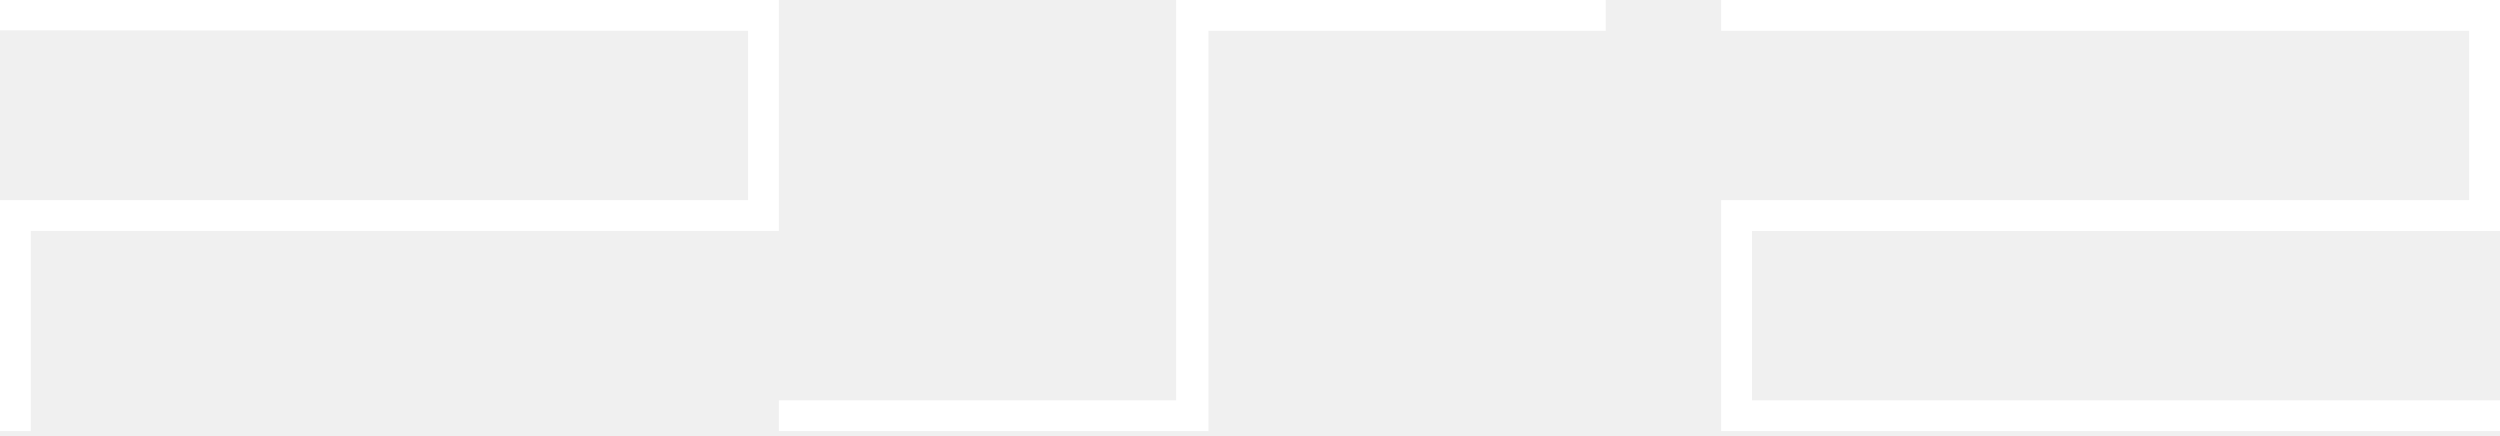
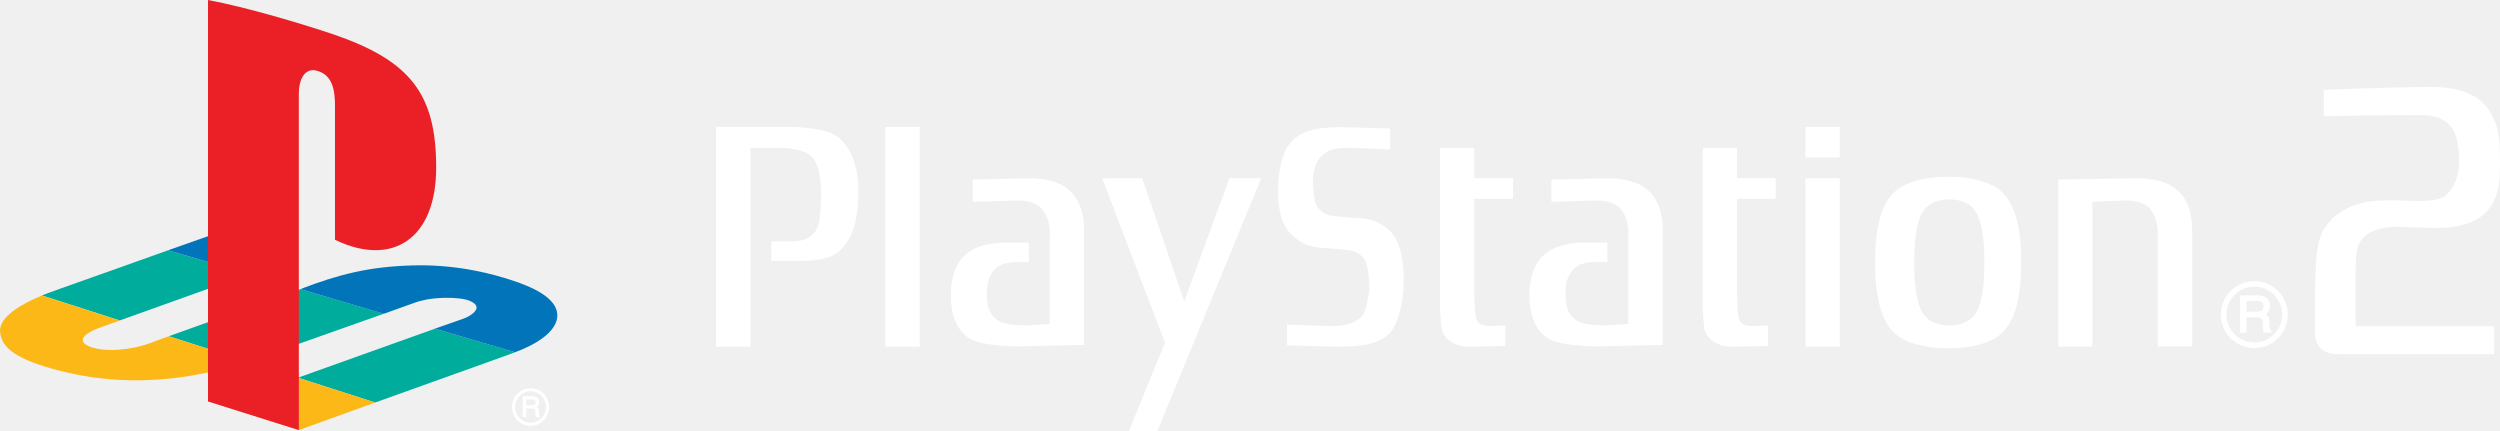
- <svg xmlns="http://www.w3.org/2000/svg" version="1.1" viewBox="0 0 264 46">
-   <polygon points="260.742 3.254 260.742 21.136 181.753 21.136 181.753 45.524 264 45.524 264 42.272 185.009 42.272 185.009 24.39 264 24.39 264 0 181.753 0 181.753 3.254" style="fill: rgb(255, 255, 255);" />
-   <polygon points="169.565 0 169.565 3.254 127.611 3.254 127.611 45.524 82.247 45.524 82.247 42.272 124.2 42.272 124.2 0" style="fill: rgb(255, 255, 255);" />
-   <polygon points="3.254 45.524 3.254 24.39 82.247 24.39 82.247 0 0 0 0 3.201 78.995 3.254 78.995 21.136 0 21.136 0 45.524" style="fill: rgb(255, 255, 255);" />
+ <svg xmlns="http://www.w3.org/2000/svg" version="1.1" id="Layer_1" x="0px" y="0px" viewBox="0 0 3839 661.8" style="enable-background:new 0 0 3839 661.8;" xml:space="preserve">
+   <style type="text/css">
+ 	.st0{fill:#FFFFFF;}
+ 	.st1{fill:url(#SVGID_1_);}
+ 	.st2{fill:url(#SVGID_00000138564230363873665340000014611929611406653600_);}
+ 	.st3{fill:url(#SVGID_00000145760319863870117490000008720128733403476908_);}
+ 	.st4{fill:url(#SVGID_00000013174204570650064080000012087870408861092015_);}
+ 	.st5{fill:url(#SVGID_00000147913018005793905370000018076644735437660330_);}
+ 	.st6{fill:url(#SVGID_00000070832763686931204510000012069901757256871329_);}
+ 	.st7{fill:url(#SVGID_00000048483896137521099130000016628850546949743262_);}
+ 	.st8{fill:url(#SVGID_00000155824604272416339970000012930432182025764500_);}
+ 	.st9{fill:url(#SVGID_00000111184873817039214720000010145556149501227198_);}
+ 	.st10{fill:url(#SVGID_00000176044559974672816070000014155968819435952769_);}
+ 	.st11{fill:url(#SVGID_00000101101493980522689210000001618013379079919542_);}
+ 	.st12{fill:url(#SVGID_00000037684404297365111190000010248636150574852027_);}
+ 	.st13{fill:url(#SVGID_00000144300741988796553980000012479888429547571844_);}
+ 	.st14{fill:url(#SVGID_00000058591307422646536380000013441529516925857179_);}
+ 	.st15{fill:url(#SVGID_00000034076072970597397910000003866406226652369837_);}
+ 	.st16{fill:url(#SVGID_00000018222490439926792160000004363533007720095382_);}
+ 	.st17{fill:url(#SVGID_00000127764232665913875550000013856501711879993505_);}
+ 	.st18{fill:url(#SVGID_00000161597847717631671420000001856165166213996947_);}
+ 	.st19{fill:url(#SVGID_00000150813315794152446230000004774601720806876810_);}
+ 	.st20{fill:url(#SVGID_00000116208148953341305090000015442295140496635784_);}
+ 	.st21{fill:url(#SVGID_00000132796013703972892080000004835775272687138236_);}
+ 	.st22{fill-rule:evenodd;clip-rule:evenodd;}
+ 	.st23{fill:#00AD9C;}
+ 	.st24{fill:#FBB817;}
+ 	.st25{fill:#0174BA;}
+ 	.st26{fill:#EB2027;}
+ 	.st27{fill-rule:evenodd;clip-rule:evenodd;fill:#FFFFFF;}
+ </style>
+   <g>
+     <g>
+       <path class="st0" d="M1099.6,194.8v337.6h52.7V227.2h48.8c0,0,35.4,0,47.6,15.8c10.3,13.5,12.2,37.9,12.2,54.4    c0,17.6-1.1,44.9-7,54.9c-9,15.3-23.7,18.3-37.2,18.3h-32.2v30h46.3c0,0,41.8,1.7,59.7-16.5c22-22.4,27.6-52.5,27.6-92.8    c0-36.6-13.3-73.6-40.4-86.1c-22.5-10.3-63-10.3-63-10.3H1099.6" />
+       <rect x="1359.5" y="194.8" class="st0" width="52.7" height="337.6" />
+       <polyline class="st0" points="1692.5,273.6 1788.9,526.3 1733.6,661.8 1777.3,661.8 1936.7,273.6 1887.9,273.6 1818.5,462.8     1753.9,273.6 1692.5,273.6   " />
+       <path class="st0" d="M1976.4,530.4v-31.9c0,0,55.7,2.2,67.3,2.2c25.7,0,38.6-5.5,48.2-15.8c5.7-6.2,10.9-33.8,10.9-43.6    c0-9.8-1.9-30.9-5.7-39.6c-3.9-8.5-12.9-16.4-26.4-17.6c-9.6-0.8-24.4-2.8-41.8-3.6c-24.3-1.1-40.4-13.8-48.2-23    c-7.7-9.1-18-22.9-18-65c0-42.2,10.9-65.8,21.8-76.7c10.9-11,26.9-15.8,39.2-18c14.1-2.4,37.2-2.6,37.2-2.6l73.8,2.2v31.9    c0,0-53.8-2.2-65.4-2.2c-25.7,0-33.4,5.5-43.1,15.8c-5.7,6.2-10.1,23.2-10.1,32.9c0,9.8,1.1,29.6,5,38.2    c3.8,8.5,12.8,16.4,26.3,17.6c9.6,0.7,24.4,2.7,41.8,3.5c24.4,1.1,40.5,13.8,48.2,23c7.7,9.2,18.1,28.5,18.1,70.5    c0,42.2-11,72.3-21.9,83.2c-11,11-26.9,15.8-39.2,18c-14.2,2.4-37.3,2.6-37.3,2.6L1976.4,530.4" />
+       <path class="st0" d="M2263.9,227.2h-52.7V475c0,0,1.3,22.6,2.6,30.6c1.3,8,12.9,26.8,43.1,26.8l54.6-1.1v-31.8    c0,0-14.8,1.1-23.7,1.1c-9,0-20-0.6-21.9-15.9c-2-15.3-2-33.5-2-33.5V305.3h59.5v-31.8h-59.5V227.2" />
+       <rect x="2772.5" y="273.6" class="st0" width="52.7" height="258.8" />
+       <rect x="2772.5" y="194.8" class="st0" width="52.7" height="47" />
+       <path class="st0" d="M2955.5,321c-7.2,8.9-16.1,27.7-16.1,82c0,54.3,8.8,73.1,16.1,82c7.2,8.8,20.5,14.8,37.8,14.8    c17.3,0,30.5-6,37.8-14.8c7.2-8.9,16.1-27.7,16.1-82c0-54.3-8.8-73.1-16.1-82c-7.3-8.9-20.6-14.8-37.8-14.8    C2976,306.2,2962.7,312.1,2955.5,321 M2991.6,271.4c35.8,0,63.7,8,78.6,20.1c15.1,12.1,33.6,37.6,33.6,111.6    c0,73.9-18.5,99.4-33.6,111.6c-14.9,12.1-42.7,20.1-78.6,20.1c-35.9,0-63.6-8.1-78.7-20.1c-15.1-12.1-33.5-37.6-33.5-111.6    c0-73.9,18.4-99.4,33.5-111.6C2928,279.4,2955.7,271.4,2991.6,271.4z" />
+       <path class="st0" d="M3213,309.9l51.7-2.2c13.5,0,29.4,3.7,37.1,13.4c7.2,9.2,11.7,20.2,11.7,37.9v173h52.8V354.7    c0-33.6-10.3-53.1-25.8-65.3c-22.1-17.5-61.7-15.8-61.7-15.8l-118,2.1v256.4h52.3V309.9" />
+       <path class="st0" d="M2667.5,227.2h-52.7V475c0,0,1.2,22.6,2.5,30.6c1.3,8,12.8,26.8,43.1,26.8l54.6-1.1v-31.8    c0,0-14.8,1.1-23.8,1.1s-19.9-0.6-21.9-15.9c-1.9-15.3-1.9-33.5-1.9-33.5V305.3h59.4v-31.8h-59.4V227.2" />
+       <path class="st0" d="M1612.1,359.1c0-17.7-4.5-28.7-11.8-37.9c-7.7-9.8-23.6-13.4-37.1-13.4l-69.5,2.2v-34.2l83.6-2.1    c0,0,39.6-1.7,61.7,15.8c15.4,12.3,25.7,31.8,25.7,65.3v174.9l-101,2.2c0,0-45.7,0.2-68.8-9.2c-22.4-9.1-34.7-34.2-34.7-69    c0-33.6,10.3-53.1,25.7-65.3c22.1-17.6,61.7-15.8,61.7-15.8h32.3v29.8h-18.1c-13.6,0-27.5,2.5-35.2,12.3    c-7.2,9.1-11.1,17.1-11.1,34.8c0,23.2,4.5,33.6,15.4,41.5c9.7,7,27,8.6,46.2,8.6l34.8-2.1V359.1" />
+       <path class="st0" d="M2500.6,359.1c0-17.7-4.4-28.7-11.7-37.9c-7.8-9.8-23.7-13.4-37.1-13.4l-69.5,2.2v-34.2l83.6-2.1    c0,0,39.6-1.7,61.7,15.8c15.4,12.3,25.7,31.8,25.7,65.3v174.9l-101,2.2c0,0-45.8,0.2-68.8-9.2c-22.5-9.1-34.8-34.2-34.8-69    c0-33.6,10.4-53.1,25.7-65.3c22.1-17.6,61.7-15.8,61.7-15.8h32.2v29.8h-18.1c-13.5,0-27.5,2.5-35.1,12.3    c-7.2,9.1-11.1,17.1-11.1,34.8c0,23.2,4.5,33.6,15.4,41.5c9.6,7,27,8.6,46.3,8.6l34.7-2.1V359.1" />
+       <path class="st0" d="M3418.9,483.1c0-11.4,4.5-22.2,12.5-30.3c8.1-8.1,18.8-12.6,30.3-12.6c11.4,0,22.2,4.5,30.3,12.6    c8,8.1,12.5,18.8,12.5,30.3c0,23.6-19.2,42.8-42.8,42.8c-11.4,0-22.1-4.5-30.3-12.5C3423.4,505.3,3418.9,494.6,3418.9,483.1     M3461.7,534.5c13.8,0,26.7-5.4,36.4-15c9.7-9.8,15.1-22.7,15.1-36.4c0-13.8-5.4-26.7-15.1-36.4c-9.7-9.7-22.7-15-36.4-15    c-28.2,0-51.4,23.1-51.4,51.4c0,13.7,5.3,26.7,15.1,36.4C3435.2,529.2,3448,534.5,3461.7,534.5z" />
+       <path class="st0" d="M3475.7,470.1c0,3.2-0.8,5.3-2.4,6.5c-1.8,1.2-4.4,1.9-7.5,1.9h-15.9v-16.2h16.9c2.3,0,4.2,0.3,5.5,1    C3474.6,464.5,3475.7,466.8,3475.7,470.1 M3487.1,507c-0.8-0.3-1.4-1.2-1.7-2.5c-0.2-0.9-0.4-2.4-0.5-4.3l-0.2-7.4    c-0.1-3.5-0.9-6-2.1-7.6c-0.8-1.1-2-2-3.4-2.8c1.7-1.1,3.2-2.5,4.3-4.2c1.4-2.3,2.2-5.2,2.2-8.7c0-6.8-2.9-11.5-8.4-14.1    c-2.9-1.3-6.5-1.9-10.9-1.9h-26.6v57.3h9.9v-23.5h15.6c2.8,0,4.9,0.3,6.2,0.8c2,1,3.1,3,3.2,6.1l0.4,9.2c0.1,2.2,0.2,3.7,0.4,4.5    c0.3,0.9,0.4,1.6,0.7,2.2l0.4,0.7h11v-3.4L3487.1,507z" />
+       <path class="st0" d="M3838.9,238.4c0.7,38.9-1.2,59.4-14.3,78.9c-11.5,17.1-34.3,32.8-84.8,32.8l-62.6-1.9    c-9.8,0.1-35.5,3.1-47.6,16.1c-10.4,11.1-11.1,19.5-12.3,49.3v87.3h212.7v42.9h-232.5l-11.1-0.1c-15.8,0-31.4-10.7-31.4-32.2    v-65.1c1.1-76.2,6.6-87.2,23.1-107.1c11.5-13.8,38.3-29.2,71-30.9c6.4-0.4,18.6-1.2,35.4-0.6c12.5,0.4,24.8,0.7,30.3,0.8    c29,0.4,39.5-5,47.5-15.4c9-11.7,13.8-25.5,13.8-48.1c0-21.1-4.2-41.2-12.3-50.4c-9.8-10.7-19.1-17.8-46.4-17.9    c-68.7-0.2-149,1.6-149,1.6v-40.4c0,0,78.5-3.4,158.5-4.6c49.9-0.8,77.2,12.4,91.2,30.6C3833,183.3,3838.3,201.2,3838.9,238.4" />
+     </g>
+     <g>
+       <g>
+         <path class="st27" d="M834.9,604.6c-5.4-5.4-12.5-8.4-20.1-8.4c-15.7,0-28.5,13-28.5,28.9c0,7.7,3,15,8.3,20.4s12.5,8.5,20.1,8.5     s14.8-3,20.1-8.5c5.4-5.4,8.3-12.7,8.3-20.4C843.3,617.3,840.3,610.1,834.9,604.6z M814.8,649.2c-6.3,0-12.2-2.5-16.8-7.1     c-4.4-4.5-7-10.6-7-17.1c0-6.4,2.4-12.5,7-17.1c4.4-4.5,10.4-7.1,16.8-7.1c6.3,0,12.2,2.5,16.8,7.1c4.4,4.5,7,10.6,7,17.1     C838.5,638.4,827.9,649.2,814.8,649.2z" />
+         <path class="st27" d="M827.9,637.1c-0.2-0.5-0.3-1.4-0.3-2.4l-0.2-4.2c-0.1-2-0.5-3.4-1.2-4.3c-0.5-0.6-1.1-1.1-1.9-1.5     c1-0.6,1.8-1.5,2.4-2.4c0.8-1.3,1.3-2.9,1.3-4.9c0-3.8-1.5-6.4-4.7-7.9c-1.6-0.7-3.6-1.1-6-1.1h-14.1h-0.5v0.7v30.7v0.7h0.7h4.1     h0.7v-0.7v-12.5h8.6c1.5,0,2.7,0.2,3.4,0.5c1.2,0.5,1.7,1.7,1.8,3.4l0.3,5.2c0.1,1.3,0.1,2.1,0.3,2.5c0.1,0.5,0.2,0.9,0.4,1.2     l0.2,0.4h0.5h5h0.7v-0.6v-0.7v-0.5l-0.5-0.2C828.4,638.4,828.1,637.8,827.9,637.1z M821.1,621.4c-1,0.7-2.4,1.1-4.2,1.1h-8.8     v-9.1h9.3c1.3,0,2.4,0.2,3.1,0.5c1.4,0.6,2,1.9,2,3.8C822.5,619.5,822.1,620.8,821.1,621.4z" />
+       </g>
+       <g>
+         <path class="st23" d="M382.6,420.9l-124.5-36.6c0,0-152.8,54.6-164.9,58.7c-12.1,4.1-28.9,10.7-28.9,10.7l119.5,38.4L382.6,420.9     " />
+         <path class="st23" d="M380.3,555.2l-121.2-38.9L461.1,444l128.4,37.7c0,0-168.8,59.8-179.1,63.4     C400.2,548.9,380.3,555.2,380.3,555.2" />
+         <path class="st23" d="M790.9,540.9l-123-36.2L457.5,580l118.6,38.1c0,0,182.9-65.7,191.9-68.8     C777.1,546.2,790.9,540.9,790.9,540.9" />
+         <polyline class="st24" points="576.2,618.1 458.9,660.4 339.4,622.2 457.5,580 576.2,618.1    " />
+         <path class="st24" d="M259.1,516.3l121.2,38.9c-135.3,44.6-236.7,28.5-299,11.3C18.9,549.3,1.7,531,0.1,508.9     c-1.6-22.1,32.2-41.8,64.2-55.1l119.5,38.4l-30.3,10.8c-13.3,4.5-40.2,17.8-17.8,28.3c23.9,11.2,68.9,5.3,93.3-3.9L259.1,516.3" />
+         <polyline class="st25" points="382.6,420.9 258.1,384.3 321.4,362 444.6,398.8 382.6,420.9    " />
+         <path class="st25" d="M589.5,481.8L461.1,444c58.6-22.5,104.8-34.4,171.2-36.4c73.4-2.3,129.7,15.3,149.1,21.3     c40.8,12.7,71.6,29.5,74.2,52.1c3.5,29.6-39.8,50.9-64.8,59.9l-123-36.2c0,0,30.2-10.6,42-14.7c11.9-4.1,24.2-12.3,21.7-19.7     c-2.5-7.4-17.2-10.8-20.9-11.3c-7.4-1-20.3-2.8-42.6-0.8c-18.3,1.6-31.6,6.8-31.6,6.8L589.5,481.8" />
+         <path class="st26" d="M319.4,0v616.5l139.5,43.9V143.7c0-24.2,10.8-40.4,28.3-34.9c22.8,6.4,27.2,28.7,27.2,52.9v206.5     c87,42,155.4-0.1,155.4-110.9c0-113.7-40.1-164.2-158.2-204.7C465.1,37,378.7,11,319.4,0" />
+       </g>
+     </g>
+   </g>
</svg>
